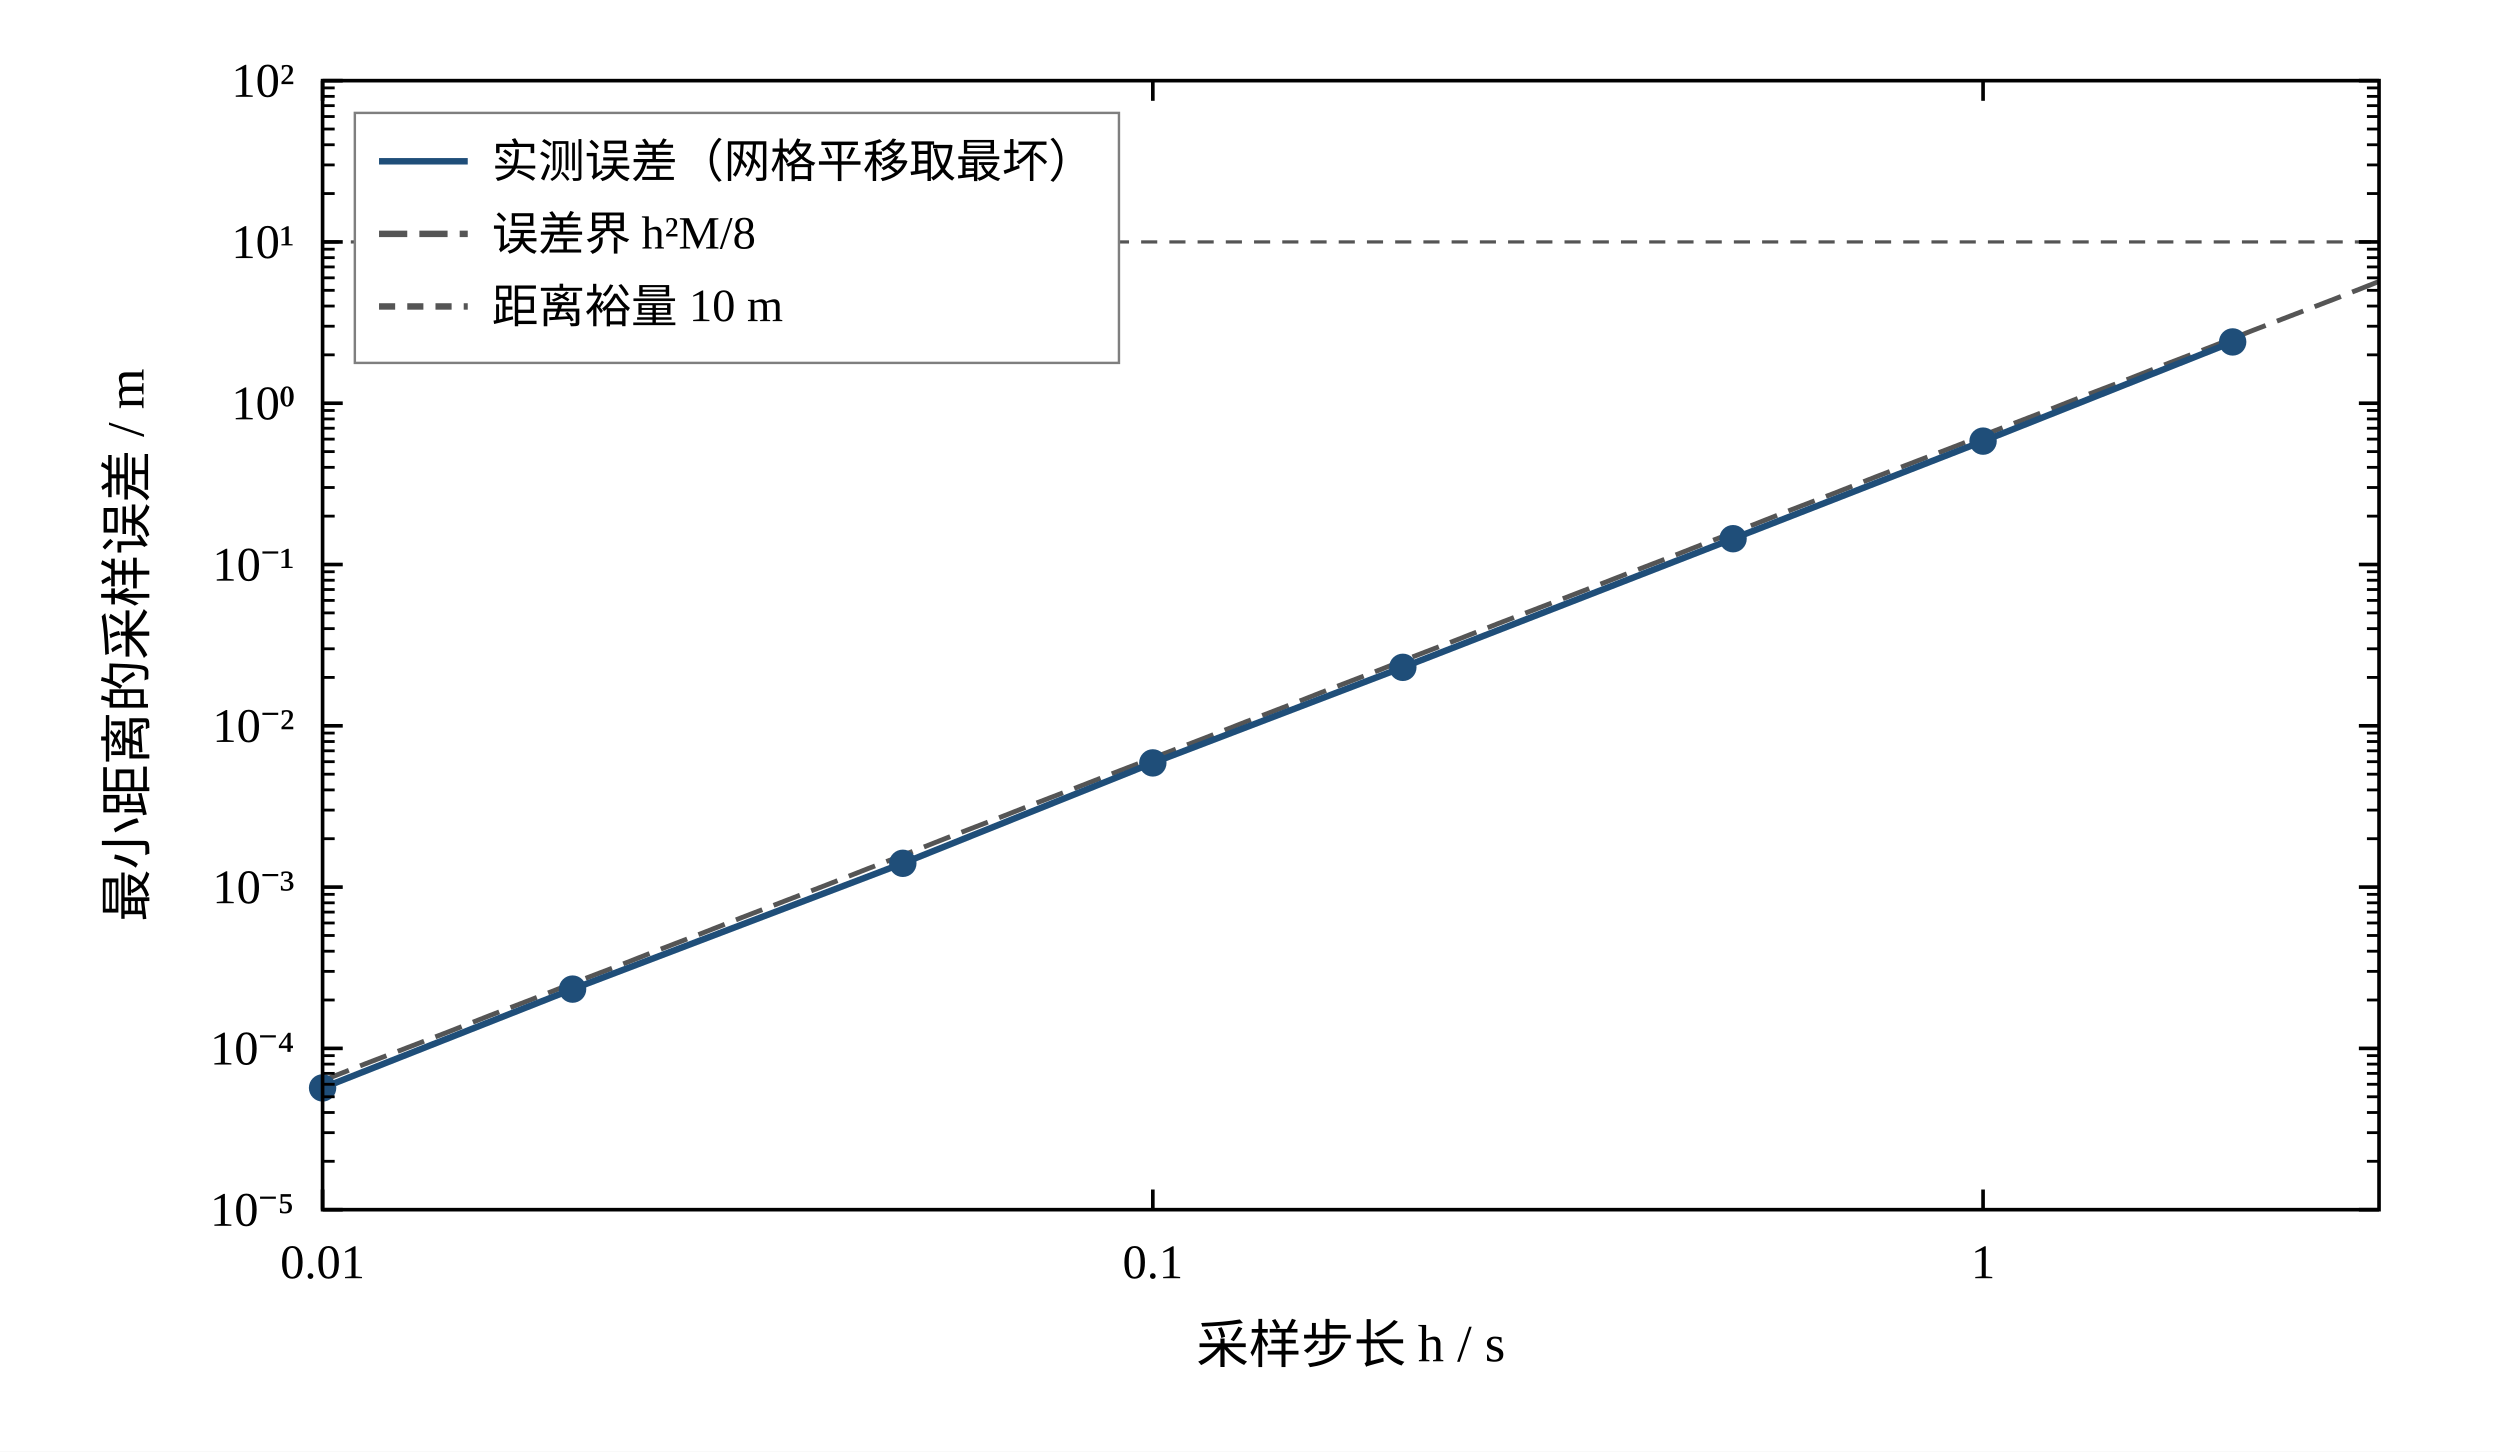
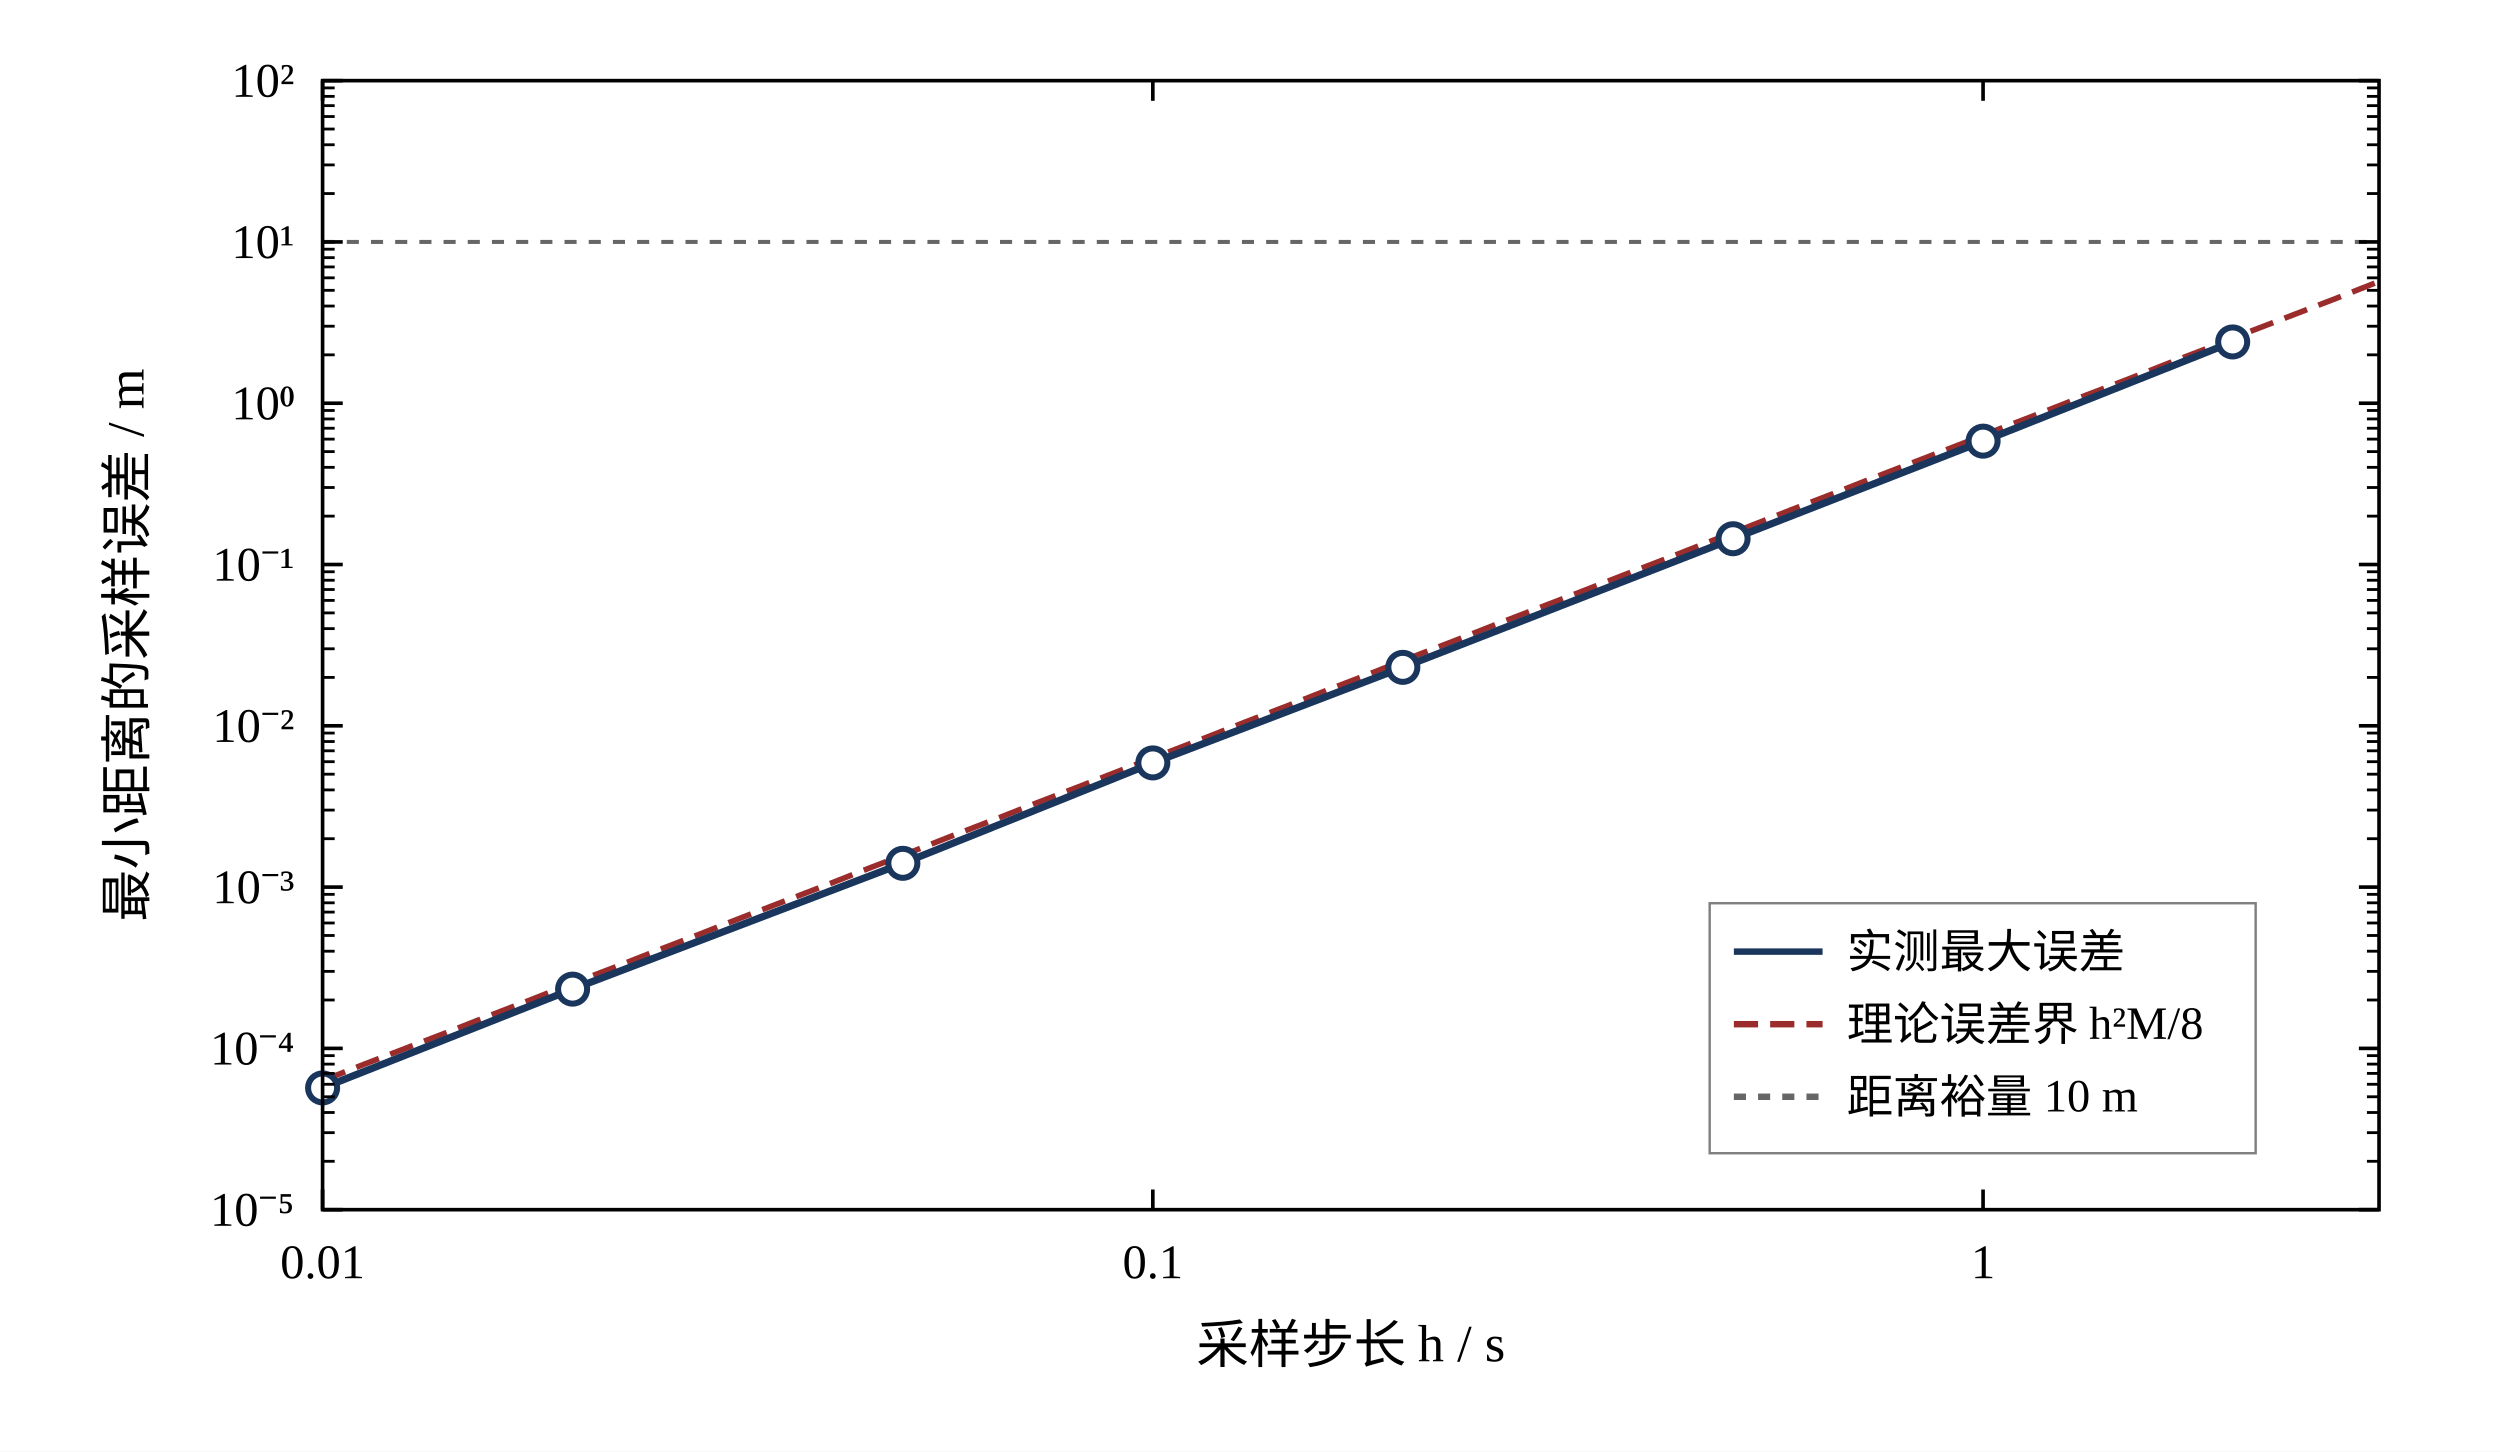
<svg xmlns="http://www.w3.org/2000/svg" width="620" height="360" viewBox="0 0 620 360">
  <rect x="0" y="0" width="620" height="360" fill="#FFFFFF" />
-   <line x1="80.0" y1="60.0" x2="590.0" y2="60.0" stroke="#555555" stroke-width="0.8" stroke-dasharray="4,3" />
-   <polyline points="80.0,268.0 90.4,263.9 100.8,259.9 111.2,255.9 121.6,251.8 132.0,247.8 142.4,243.7 152.9,239.7 163.3,235.6 173.7,231.6 184.1,227.5 194.5,223.5 204.9,219.5 215.3,215.4 225.7,211.4 236.1,207.3 246.5,203.3 256.9,199.2 267.3,195.2 277.8,191.1 288.2,187.1 298.6,183.1 309.0,179.0 319.4,175.0 329.8,170.9 340.2,166.9 350.6,162.8 361.0,158.8 371.4,154.7 381.8,150.7 392.2,146.7 402.7,142.6 413.1,138.6 423.5,134.5 433.9,130.5 444.3,126.4 454.7,122.4 465.1,118.3 475.5,114.3 485.9,110.3 496.3,106.2 506.7,102.2 517.1,98.1 527.6,94.1 538.0,90.0 548.4,86.0 558.8,81.9 569.2,77.9 579.6,73.9 590.0,69.8" fill="none" stroke="#555555" stroke-width="1.2" stroke-dasharray="7,3" />
-   <polyline points="553.7,84.8 491.8,109.4 429.8,133.6 347.9,165.5 285.9,189.2 223.9,214.1 142.0,245.3 80.0,269.8" fill="none" stroke="#1F4E79" stroke-width="1.6" />
-   <circle cx="553.7" cy="84.8" r="3.4" fill="#1F4E79" />
-   <circle cx="491.8" cy="109.4" r="3.4" fill="#1F4E79" />
-   <circle cx="429.8" cy="133.6" r="3.4" fill="#1F4E79" />
-   <circle cx="347.9" cy="165.5" r="3.4" fill="#1F4E79" />
-   <circle cx="285.9" cy="189.2" r="3.4" fill="#1F4E79" />
-   <circle cx="223.9" cy="214.1" r="3.4" fill="#1F4E79" />
-   <circle cx="142.0" cy="245.3" r="3.4" fill="#1F4E79" />
-   <circle cx="80.0" cy="269.8" r="3.4" fill="#1F4E79" />
+   <line x1="80.0" y1="60.0" x2="590.0" y2="60.0" stroke="#666666" stroke-width="1.0" stroke-dasharray="3,3" />
+   <polyline points="80.0,268.0 90.4,263.9 100.8,259.9 111.2,255.9 121.6,251.8 132.0,247.8 142.4,243.7 152.9,239.7 163.3,235.6 173.7,231.6 184.1,227.5 194.5,223.5 204.9,219.5 215.3,215.4 225.7,211.4 236.1,207.3 246.5,203.3 256.9,199.2 267.3,195.2 277.8,191.1 288.2,187.1 298.6,183.1 309.0,179.0 319.4,175.0 329.8,170.9 340.2,166.9 350.6,162.8 361.0,158.8 371.4,154.7 381.8,150.7 392.2,146.7 402.7,142.6 413.1,138.6 423.5,134.5 433.9,130.5 444.3,126.4 454.7,122.4 465.1,118.3 475.5,114.3 485.9,110.3 496.3,106.2 506.7,102.2 517.1,98.1 527.6,94.1 538.0,90.0 548.4,86.0 558.8,81.9 569.2,77.9 579.6,73.9 590.0,69.8" fill="none" stroke="#9B2C2C" stroke-width="1.4" stroke-dasharray="6,3" />
+   <polyline points="553.7,84.8 491.8,109.4 429.8,133.6 347.9,165.5 285.9,189.2 223.9,214.1 142.0,245.3 80.0,269.8" fill="none" stroke="#1A365D" stroke-width="1.8" />
+   <circle cx="553.7" cy="84.8" r="3.6" fill="#FFFFFF" stroke="#1A365D" stroke-width="1.5" />
+   <circle cx="491.8" cy="109.4" r="3.6" fill="#FFFFFF" stroke="#1A365D" stroke-width="1.5" />
+   <circle cx="429.8" cy="133.6" r="3.6" fill="#FFFFFF" stroke="#1A365D" stroke-width="1.5" />
+   <circle cx="347.9" cy="165.5" r="3.6" fill="#FFFFFF" stroke="#1A365D" stroke-width="1.5" />
+   <circle cx="285.9" cy="189.2" r="3.6" fill="#FFFFFF" stroke="#1A365D" stroke-width="1.5" />
+   <circle cx="223.9" cy="214.1" r="3.6" fill="#FFFFFF" stroke="#1A365D" stroke-width="1.5" />
+   <circle cx="142.0" cy="245.3" r="3.6" fill="#FFFFFF" stroke="#1A365D" stroke-width="1.5" />
+   <circle cx="80.0" cy="269.8" r="3.6" fill="#FFFFFF" stroke="#1A365D" stroke-width="1.5" />
  <rect x="80" y="20" width="510" height="280" fill="none" stroke="#000000" stroke-width="0.9" />
  <line x1="80.0" y1="300.0" x2="85.0" y2="300.0" stroke="#000000" stroke-width="0.9" />
  <line x1="590.0" y1="300.0" x2="585.0" y2="300.0" stroke="#000000" stroke-width="0.9" />
  <text x="73.0" y="304.0" font-family="SimSun, Times New Roman" font-size="12" text-anchor="end" fill="#000000">10⁻⁵</text>
  <line x1="80.0" y1="260.0" x2="85.0" y2="260.0" stroke="#000000" stroke-width="0.9" />
  <line x1="590.0" y1="260.0" x2="585.0" y2="260.0" stroke="#000000" stroke-width="0.9" />
  <text x="73.0" y="264.0" font-family="SimSun, Times New Roman" font-size="12" text-anchor="end" fill="#000000">10⁻⁴</text>
  <line x1="80.0" y1="220.0" x2="85.0" y2="220.0" stroke="#000000" stroke-width="0.9" />
  <line x1="590.0" y1="220.0" x2="585.0" y2="220.0" stroke="#000000" stroke-width="0.9" />
  <text x="73.0" y="224.0" font-family="SimSun, Times New Roman" font-size="12" text-anchor="end" fill="#000000">10⁻³</text>
  <line x1="80.0" y1="180.0" x2="85.0" y2="180.0" stroke="#000000" stroke-width="0.9" />
  <line x1="590.0" y1="180.0" x2="585.0" y2="180.0" stroke="#000000" stroke-width="0.9" />
  <text x="73.0" y="184.0" font-family="SimSun, Times New Roman" font-size="12" text-anchor="end" fill="#000000">10⁻²</text>
  <line x1="80.0" y1="140.0" x2="85.0" y2="140.0" stroke="#000000" stroke-width="0.9" />
  <line x1="590.0" y1="140.0" x2="585.0" y2="140.0" stroke="#000000" stroke-width="0.9" />
  <text x="73.0" y="144.0" font-family="SimSun, Times New Roman" font-size="12" text-anchor="end" fill="#000000">10⁻¹</text>
  <line x1="80.0" y1="100.0" x2="85.0" y2="100.0" stroke="#000000" stroke-width="0.9" />
  <line x1="590.0" y1="100.0" x2="585.0" y2="100.0" stroke="#000000" stroke-width="0.9" />
  <text x="73.0" y="104.0" font-family="SimSun, Times New Roman" font-size="12" text-anchor="end" fill="#000000">10⁰</text>
  <line x1="80.0" y1="60.0" x2="85.0" y2="60.0" stroke="#000000" stroke-width="0.9" />
  <line x1="590.0" y1="60.0" x2="585.0" y2="60.0" stroke="#000000" stroke-width="0.9" />
  <text x="73.0" y="64.0" font-family="SimSun, Times New Roman" font-size="12" text-anchor="end" fill="#000000">10¹</text>
  <line x1="80.0" y1="20.0" x2="85.0" y2="20.0" stroke="#000000" stroke-width="0.9" />
  <line x1="590.0" y1="20.0" x2="585.0" y2="20.0" stroke="#000000" stroke-width="0.9" />
  <text x="73.0" y="24.0" font-family="SimSun, Times New Roman" font-size="12" text-anchor="end" fill="#000000">10²</text>
  <line x1="80.0" y1="288.0" x2="83.0" y2="288.0" stroke="#000000" stroke-width="0.7" />
  <line x1="590.0" y1="288.0" x2="587.0" y2="288.0" stroke="#000000" stroke-width="0.7" />
  <line x1="80.0" y1="280.9" x2="83.0" y2="280.9" stroke="#000000" stroke-width="0.7" />
  <line x1="590.0" y1="280.9" x2="587.0" y2="280.9" stroke="#000000" stroke-width="0.7" />
  <line x1="80.0" y1="275.9" x2="83.0" y2="275.9" stroke="#000000" stroke-width="0.7" />
  <line x1="590.0" y1="275.9" x2="587.0" y2="275.9" stroke="#000000" stroke-width="0.7" />
  <line x1="80.0" y1="272.0" x2="83.0" y2="272.0" stroke="#000000" stroke-width="0.7" />
  <line x1="590.0" y1="272.0" x2="587.0" y2="272.0" stroke="#000000" stroke-width="0.7" />
  <line x1="80.0" y1="268.9" x2="83.0" y2="268.9" stroke="#000000" stroke-width="0.7" />
  <line x1="590.0" y1="268.9" x2="587.0" y2="268.9" stroke="#000000" stroke-width="0.7" />
  <line x1="80.0" y1="266.2" x2="83.0" y2="266.2" stroke="#000000" stroke-width="0.7" />
  <line x1="590.0" y1="266.2" x2="587.0" y2="266.2" stroke="#000000" stroke-width="0.7" />
  <line x1="80.0" y1="263.9" x2="83.0" y2="263.9" stroke="#000000" stroke-width="0.7" />
  <line x1="590.0" y1="263.9" x2="587.0" y2="263.9" stroke="#000000" stroke-width="0.7" />
  <line x1="80.0" y1="261.8" x2="83.0" y2="261.8" stroke="#000000" stroke-width="0.7" />
  <line x1="590.0" y1="261.8" x2="587.0" y2="261.8" stroke="#000000" stroke-width="0.7" />
  <line x1="80.0" y1="248.0" x2="83.0" y2="248.0" stroke="#000000" stroke-width="0.7" />
  <line x1="590.0" y1="248.0" x2="587.0" y2="248.0" stroke="#000000" stroke-width="0.7" />
  <line x1="80.0" y1="240.9" x2="83.0" y2="240.9" stroke="#000000" stroke-width="0.7" />
  <line x1="590.0" y1="240.9" x2="587.0" y2="240.9" stroke="#000000" stroke-width="0.7" />
  <line x1="80.0" y1="235.9" x2="83.0" y2="235.9" stroke="#000000" stroke-width="0.7" />
  <line x1="590.0" y1="235.9" x2="587.0" y2="235.9" stroke="#000000" stroke-width="0.7" />
  <line x1="80.0" y1="232.0" x2="83.0" y2="232.0" stroke="#000000" stroke-width="0.7" />
  <line x1="590.0" y1="232.0" x2="587.0" y2="232.0" stroke="#000000" stroke-width="0.7" />
  <line x1="80.0" y1="228.9" x2="83.0" y2="228.9" stroke="#000000" stroke-width="0.7" />
  <line x1="590.0" y1="228.9" x2="587.0" y2="228.9" stroke="#000000" stroke-width="0.7" />
  <line x1="80.0" y1="226.2" x2="83.0" y2="226.2" stroke="#000000" stroke-width="0.7" />
  <line x1="590.0" y1="226.2" x2="587.0" y2="226.2" stroke="#000000" stroke-width="0.7" />
  <line x1="80.0" y1="223.9" x2="83.0" y2="223.9" stroke="#000000" stroke-width="0.7" />
  <line x1="590.0" y1="223.9" x2="587.0" y2="223.9" stroke="#000000" stroke-width="0.7" />
  <line x1="80.0" y1="221.8" x2="83.0" y2="221.8" stroke="#000000" stroke-width="0.7" />
  <line x1="590.0" y1="221.8" x2="587.0" y2="221.8" stroke="#000000" stroke-width="0.7" />
  <line x1="80.0" y1="208.0" x2="83.0" y2="208.0" stroke="#000000" stroke-width="0.7" />
  <line x1="590.0" y1="208.0" x2="587.0" y2="208.0" stroke="#000000" stroke-width="0.7" />
  <line x1="80.0" y1="200.9" x2="83.0" y2="200.9" stroke="#000000" stroke-width="0.7" />
  <line x1="590.0" y1="200.9" x2="587.0" y2="200.9" stroke="#000000" stroke-width="0.7" />
  <line x1="80.0" y1="195.9" x2="83.0" y2="195.9" stroke="#000000" stroke-width="0.7" />
  <line x1="590.0" y1="195.9" x2="587.0" y2="195.9" stroke="#000000" stroke-width="0.7" />
  <line x1="80.0" y1="192.0" x2="83.0" y2="192.0" stroke="#000000" stroke-width="0.7" />
  <line x1="590.0" y1="192.0" x2="587.0" y2="192.0" stroke="#000000" stroke-width="0.7" />
  <line x1="80.0" y1="188.9" x2="83.0" y2="188.9" stroke="#000000" stroke-width="0.7" />
  <line x1="590.0" y1="188.9" x2="587.0" y2="188.9" stroke="#000000" stroke-width="0.7" />
  <line x1="80.0" y1="186.2" x2="83.0" y2="186.2" stroke="#000000" stroke-width="0.7" />
  <line x1="590.0" y1="186.2" x2="587.0" y2="186.2" stroke="#000000" stroke-width="0.7" />
  <line x1="80.0" y1="183.9" x2="83.0" y2="183.9" stroke="#000000" stroke-width="0.7" />
  <line x1="590.0" y1="183.9" x2="587.0" y2="183.9" stroke="#000000" stroke-width="0.7" />
  <line x1="80.0" y1="181.8" x2="83.0" y2="181.8" stroke="#000000" stroke-width="0.7" />
  <line x1="590.0" y1="181.8" x2="587.0" y2="181.8" stroke="#000000" stroke-width="0.7" />
  <line x1="80.0" y1="168.0" x2="83.0" y2="168.0" stroke="#000000" stroke-width="0.7" />
  <line x1="590.0" y1="168.0" x2="587.0" y2="168.0" stroke="#000000" stroke-width="0.7" />
  <line x1="80.0" y1="160.9" x2="83.0" y2="160.9" stroke="#000000" stroke-width="0.7" />
  <line x1="590.0" y1="160.9" x2="587.0" y2="160.9" stroke="#000000" stroke-width="0.7" />
  <line x1="80.0" y1="155.9" x2="83.0" y2="155.9" stroke="#000000" stroke-width="0.7" />
  <line x1="590.0" y1="155.9" x2="587.0" y2="155.9" stroke="#000000" stroke-width="0.7" />
  <line x1="80.0" y1="152.0" x2="83.0" y2="152.0" stroke="#000000" stroke-width="0.7" />
  <line x1="590.0" y1="152.0" x2="587.0" y2="152.0" stroke="#000000" stroke-width="0.7" />
  <line x1="80.0" y1="148.9" x2="83.0" y2="148.9" stroke="#000000" stroke-width="0.7" />
  <line x1="590.0" y1="148.9" x2="587.0" y2="148.9" stroke="#000000" stroke-width="0.7" />
  <line x1="80.0" y1="146.2" x2="83.0" y2="146.2" stroke="#000000" stroke-width="0.7" />
  <line x1="590.0" y1="146.2" x2="587.0" y2="146.2" stroke="#000000" stroke-width="0.7" />
  <line x1="80.0" y1="143.9" x2="83.0" y2="143.9" stroke="#000000" stroke-width="0.7" />
  <line x1="590.0" y1="143.9" x2="587.0" y2="143.9" stroke="#000000" stroke-width="0.7" />
  <line x1="80.0" y1="141.8" x2="83.0" y2="141.8" stroke="#000000" stroke-width="0.7" />
  <line x1="590.0" y1="141.8" x2="587.0" y2="141.8" stroke="#000000" stroke-width="0.7" />
  <line x1="80.0" y1="128.0" x2="83.0" y2="128.0" stroke="#000000" stroke-width="0.7" />
  <line x1="590.0" y1="128.0" x2="587.0" y2="128.0" stroke="#000000" stroke-width="0.7" />
  <line x1="80.0" y1="120.9" x2="83.0" y2="120.9" stroke="#000000" stroke-width="0.7" />
  <line x1="590.0" y1="120.9" x2="587.0" y2="120.9" stroke="#000000" stroke-width="0.7" />
  <line x1="80.0" y1="115.9" x2="83.0" y2="115.9" stroke="#000000" stroke-width="0.7" />
  <line x1="590.0" y1="115.9" x2="587.0" y2="115.9" stroke="#000000" stroke-width="0.7" />
  <line x1="80.0" y1="112.0" x2="83.0" y2="112.0" stroke="#000000" stroke-width="0.7" />
  <line x1="590.0" y1="112.0" x2="587.0" y2="112.0" stroke="#000000" stroke-width="0.7" />
  <line x1="80.0" y1="108.9" x2="83.0" y2="108.9" stroke="#000000" stroke-width="0.7" />
  <line x1="590.0" y1="108.9" x2="587.0" y2="108.9" stroke="#000000" stroke-width="0.7" />
  <line x1="80.0" y1="106.2" x2="83.0" y2="106.2" stroke="#000000" stroke-width="0.7" />
  <line x1="590.0" y1="106.2" x2="587.0" y2="106.2" stroke="#000000" stroke-width="0.7" />
  <line x1="80.0" y1="103.9" x2="83.0" y2="103.9" stroke="#000000" stroke-width="0.7" />
  <line x1="590.0" y1="103.9" x2="587.0" y2="103.9" stroke="#000000" stroke-width="0.7" />
  <line x1="80.0" y1="101.8" x2="83.0" y2="101.8" stroke="#000000" stroke-width="0.7" />
  <line x1="590.0" y1="101.8" x2="587.0" y2="101.8" stroke="#000000" stroke-width="0.7" />
  <line x1="80.0" y1="88.0" x2="83.0" y2="88.0" stroke="#000000" stroke-width="0.7" />
  <line x1="590.0" y1="88.0" x2="587.0" y2="88.0" stroke="#000000" stroke-width="0.7" />
  <line x1="80.0" y1="80.9" x2="83.0" y2="80.9" stroke="#000000" stroke-width="0.7" />
  <line x1="590.0" y1="80.9" x2="587.0" y2="80.9" stroke="#000000" stroke-width="0.7" />
  <line x1="80.0" y1="75.9" x2="83.0" y2="75.9" stroke="#000000" stroke-width="0.7" />
  <line x1="590.0" y1="75.9" x2="587.0" y2="75.9" stroke="#000000" stroke-width="0.7" />
  <line x1="80.0" y1="72.0" x2="83.0" y2="72.0" stroke="#000000" stroke-width="0.7" />
  <line x1="590.0" y1="72.0" x2="587.0" y2="72.0" stroke="#000000" stroke-width="0.7" />
  <line x1="80.0" y1="68.9" x2="83.0" y2="68.9" stroke="#000000" stroke-width="0.7" />
  <line x1="590.0" y1="68.9" x2="587.0" y2="68.9" stroke="#000000" stroke-width="0.7" />
  <line x1="80.0" y1="66.2" x2="83.0" y2="66.2" stroke="#000000" stroke-width="0.7" />
  <line x1="590.0" y1="66.2" x2="587.0" y2="66.2" stroke="#000000" stroke-width="0.7" />
  <line x1="80.0" y1="63.9" x2="83.0" y2="63.9" stroke="#000000" stroke-width="0.7" />
  <line x1="590.0" y1="63.9" x2="587.0" y2="63.9" stroke="#000000" stroke-width="0.7" />
  <line x1="80.0" y1="61.8" x2="83.0" y2="61.8" stroke="#000000" stroke-width="0.7" />
  <line x1="590.0" y1="61.8" x2="587.0" y2="61.8" stroke="#000000" stroke-width="0.7" />
  <line x1="80.0" y1="48.0" x2="83.0" y2="48.0" stroke="#000000" stroke-width="0.7" />
  <line x1="590.0" y1="48.0" x2="587.0" y2="48.0" stroke="#000000" stroke-width="0.7" />
  <line x1="80.0" y1="40.9" x2="83.0" y2="40.9" stroke="#000000" stroke-width="0.7" />
  <line x1="590.0" y1="40.9" x2="587.0" y2="40.9" stroke="#000000" stroke-width="0.7" />
  <line x1="80.0" y1="35.9" x2="83.0" y2="35.9" stroke="#000000" stroke-width="0.7" />
  <line x1="590.0" y1="35.9" x2="587.0" y2="35.9" stroke="#000000" stroke-width="0.7" />
  <line x1="80.0" y1="32.0" x2="83.0" y2="32.0" stroke="#000000" stroke-width="0.7" />
  <line x1="590.0" y1="32.0" x2="587.0" y2="32.0" stroke="#000000" stroke-width="0.7" />
  <line x1="80.0" y1="28.9" x2="83.0" y2="28.9" stroke="#000000" stroke-width="0.7" />
  <line x1="590.0" y1="28.9" x2="587.0" y2="28.9" stroke="#000000" stroke-width="0.7" />
  <line x1="80.0" y1="26.2" x2="83.0" y2="26.2" stroke="#000000" stroke-width="0.7" />
  <line x1="590.0" y1="26.2" x2="587.0" y2="26.2" stroke="#000000" stroke-width="0.7" />
  <line x1="80.0" y1="23.9" x2="83.0" y2="23.9" stroke="#000000" stroke-width="0.7" />
  <line x1="590.0" y1="23.9" x2="587.0" y2="23.9" stroke="#000000" stroke-width="0.7" />
  <line x1="80.0" y1="21.8" x2="83.0" y2="21.8" stroke="#000000" stroke-width="0.7" />
  <line x1="590.0" y1="21.8" x2="587.0" y2="21.8" stroke="#000000" stroke-width="0.7" />
  <line x1="80.0" y1="300.0" x2="80.0" y2="295.0" stroke="#000000" stroke-width="0.9" />
  <line x1="80.0" y1="20.0" x2="80.0" y2="25.0" stroke="#000000" stroke-width="0.9" />
  <text x="80.0" y="317.0" font-family="SimSun, Times New Roman" font-size="12" text-anchor="middle" fill="#000000">0.01</text>
  <line x1="285.9" y1="300.0" x2="285.9" y2="295.0" stroke="#000000" stroke-width="0.9" />
  <line x1="285.9" y1="20.0" x2="285.9" y2="25.0" stroke="#000000" stroke-width="0.9" />
  <text x="285.9" y="317.0" font-family="SimSun, Times New Roman" font-size="12" text-anchor="middle" fill="#000000">0.1</text>
  <line x1="491.8" y1="300.0" x2="491.8" y2="295.0" stroke="#000000" stroke-width="0.9" />
  <line x1="491.8" y1="20.0" x2="491.8" y2="25.0" stroke="#000000" stroke-width="0.9" />
  <text x="491.8" y="317.0" font-family="SimSun, Times New Roman" font-size="12" text-anchor="middle" fill="#000000">1</text>
  <text x="335.0" y="338.0" font-family="SimSun, Times New Roman" font-size="13" text-anchor="middle" fill="#000000">采样步长 h / s</text>
  <text x="36.0" y="160.0" font-family="SimSun, Times New Roman" font-size="13" text-anchor="middle" fill="#000000" transform="rotate(-90 36.0 160.0)">最小距离的采样误差 / m</text>
-   <rect x="88" y="28" width="189.5" height="62" fill="#FFFFFF" stroke="#7F7F7F" stroke-width="0.6" />
-   <line x1="94.0" y1="40.0" x2="116.0" y2="40.0" stroke="#1F4E79" stroke-width="1.6" />
-   <text x="122.0" y="44.0" font-family="SimSun, Times New Roman" font-size="11.5" text-anchor="start" fill="#000000">实测误差（网格平移取最坏）</text>
-   <line x1="94.0" y1="58.0" x2="116.0" y2="58.0" stroke="#555555" stroke-width="1.6" stroke-dasharray="7,3" />
-   <text x="122.0" y="62.0" font-family="SimSun, Times New Roman" font-size="11.5" text-anchor="start" fill="#000000">误差界 h²M/8</text>
-   <line x1="94.0" y1="76.0" x2="116.0" y2="76.0" stroke="#555555" stroke-width="1.6" stroke-dasharray="4,3" />
-   <text x="122.0" y="80.0" font-family="SimSun, Times New Roman" font-size="11.5" text-anchor="start" fill="#000000">距离裕量 10 m</text>
+   <rect x="424" y="224" width="135.4" height="62" fill="#FFFFFF" stroke="#7F7F7F" stroke-width="0.6" />
+   <line x1="430.0" y1="236.0" x2="452.0" y2="236.0" stroke="#1A365D" stroke-width="1.6" />
+   <text x="458.0" y="240.0" font-family="SimSun, Times New Roman" font-size="11.5" text-anchor="start" fill="#000000">实测最大误差</text>
+   <line x1="430.0" y1="254.0" x2="452.0" y2="254.0" stroke="#9B2C2C" stroke-width="1.6" stroke-dasharray="6,3" />
+   <text x="458.0" y="258.0" font-family="SimSun, Times New Roman" font-size="11.5" text-anchor="start" fill="#000000">理论误差界 h²M/8</text>
+   <line x1="430.0" y1="272.0" x2="452.0" y2="272.0" stroke="#666666" stroke-width="1.6" stroke-dasharray="3,3" />
+   <text x="458.0" y="276.0" font-family="SimSun, Times New Roman" font-size="11.5" text-anchor="start" fill="#000000">距离裕量 10 m</text>
</svg>
